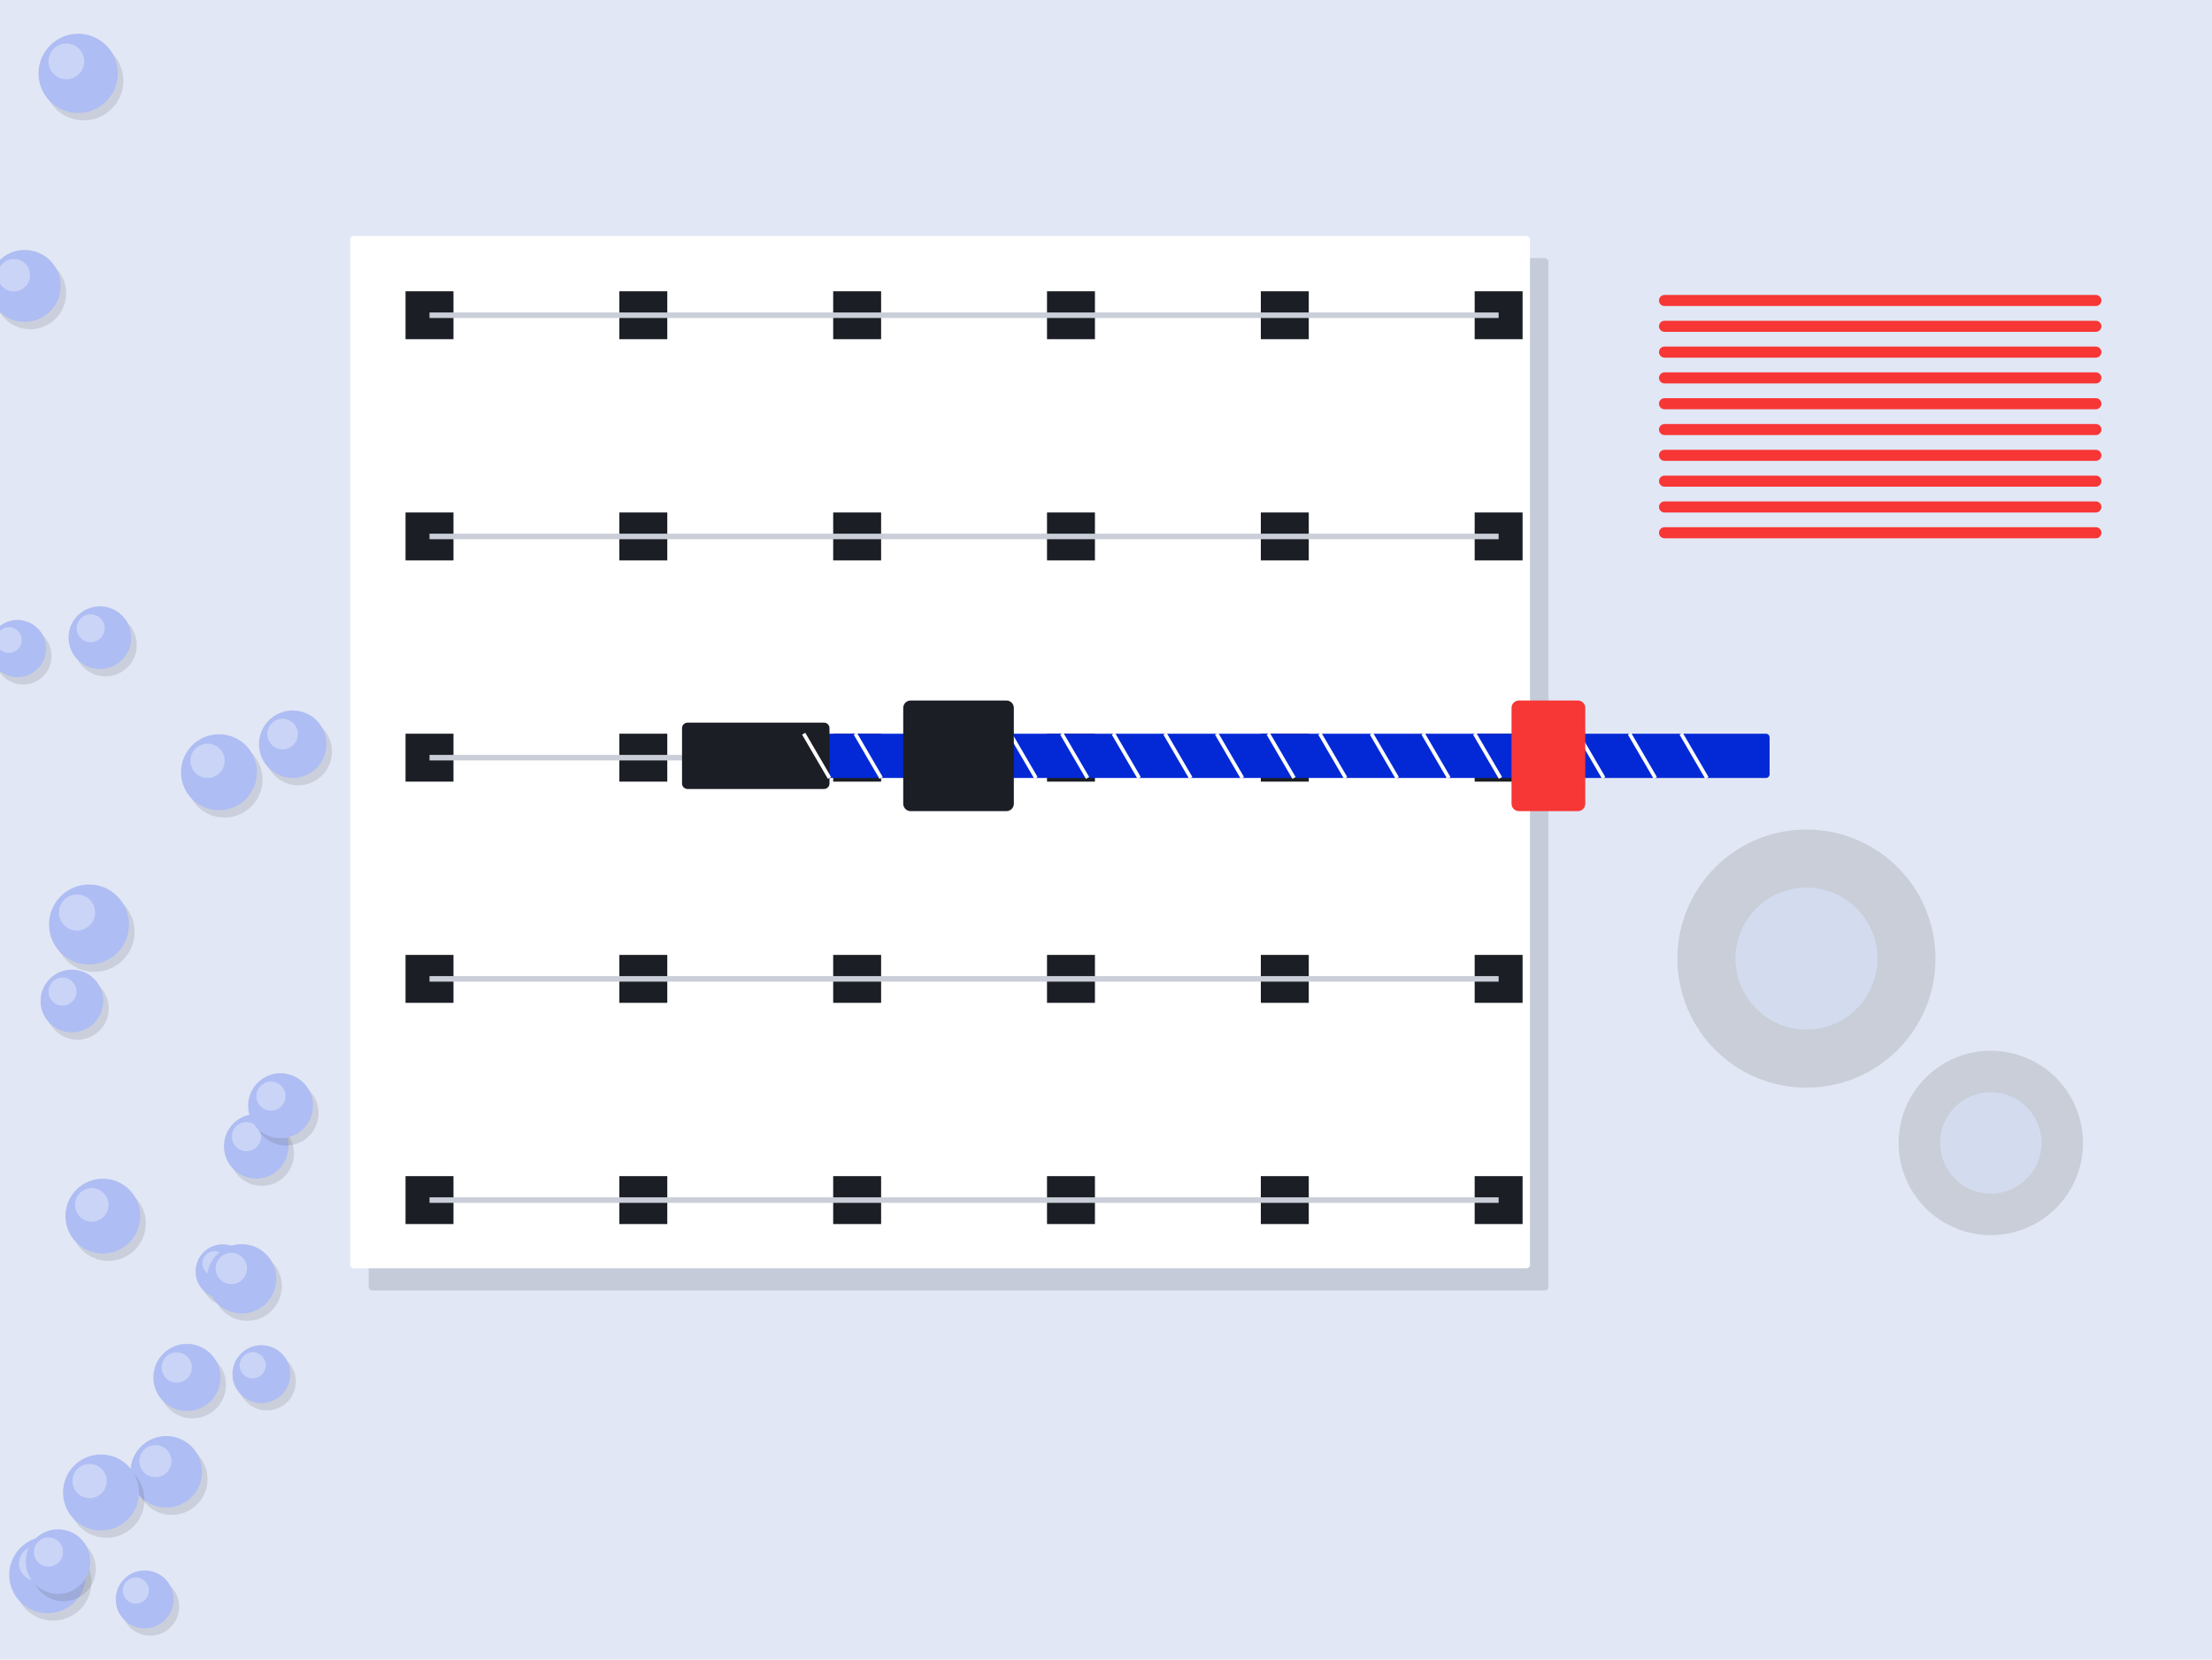
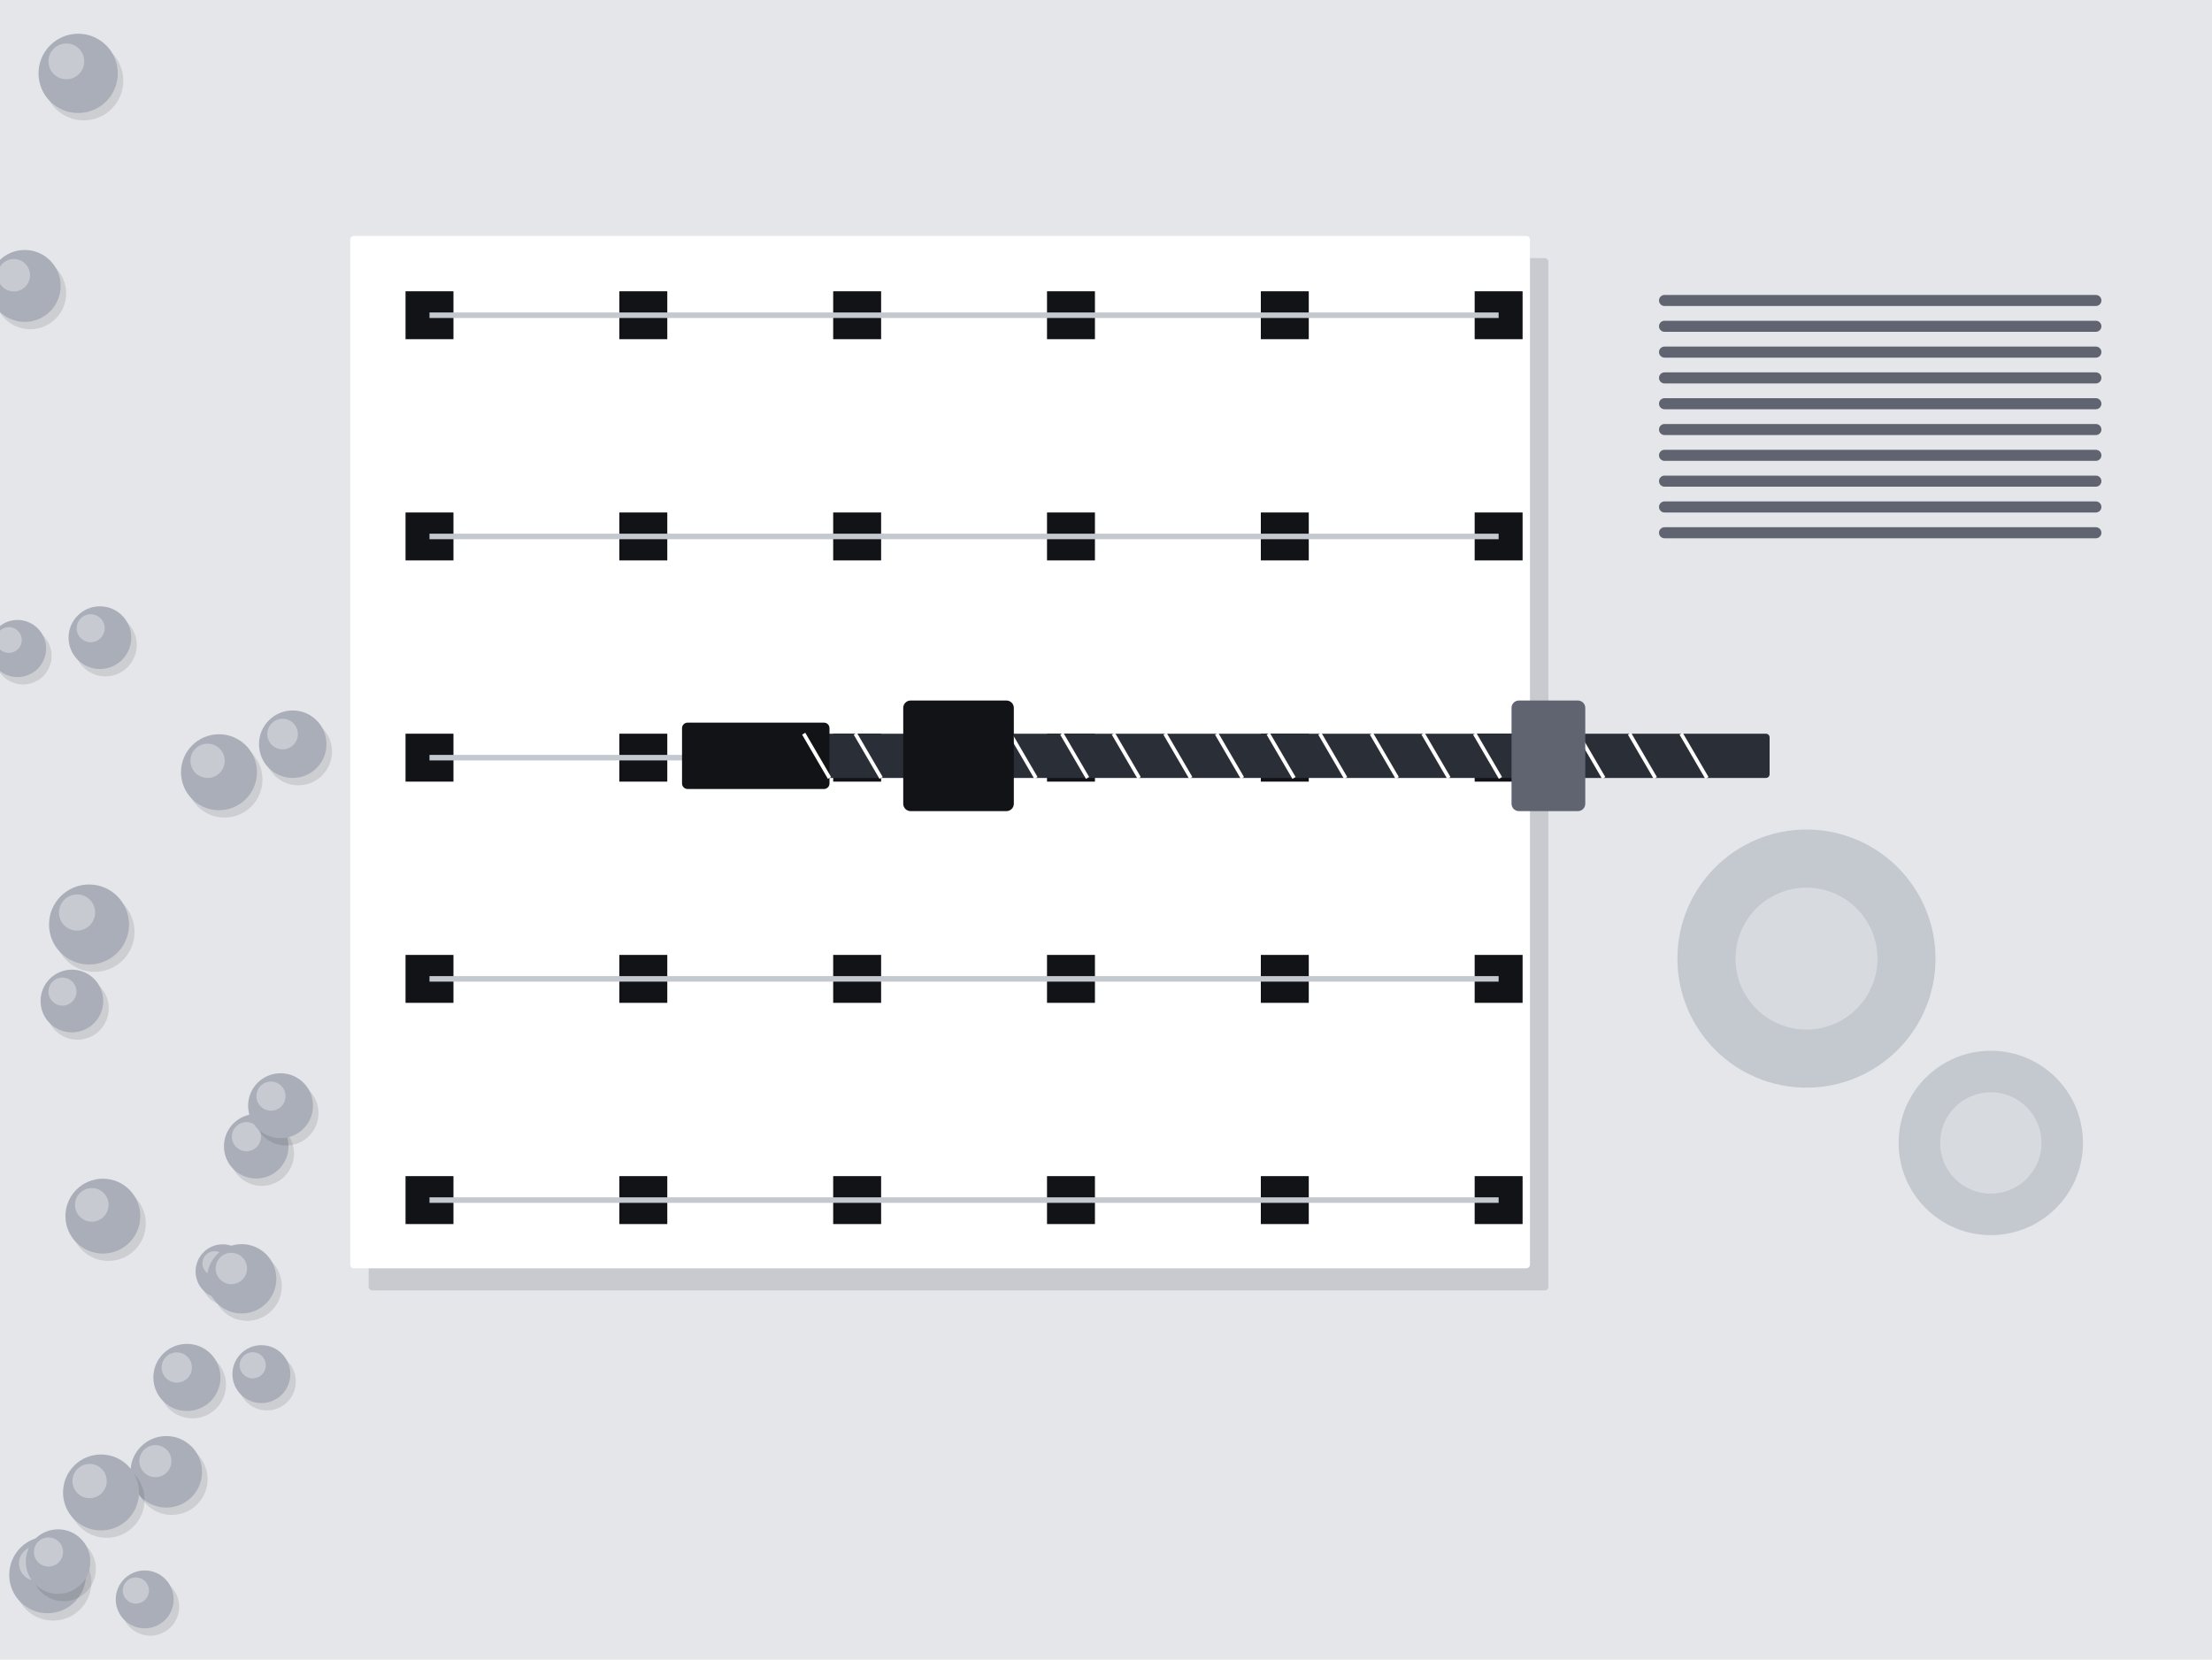
<svg xmlns="http://www.w3.org/2000/svg" viewBox="0 0 1200 900" width="1200" height="900" role="img" aria-label="Construction site with a tower crane and building materials">
  <defs>
    <pattern id="dots" width="24" height="24" patternUnits="userSpaceOnUse">
-       <circle cx="2" cy="2" r="1.4" fill="#C3CDE4" />
+       <circle cx="2" cy="2" r="1.4" fill="#C9CCD3" />
    </pattern>
  </defs>
-   <rect width="1200" height="900" fill="#ECF0F8" />
-   <rect x="0" y="0" width="1200" height="900" rx="0" fill="#E1E7F4" />
+   <rect width="1200" height="900" fill="#EEEFF2" />
+   <rect x="0" y="0" width="1200" height="900" rx="0" fill="#E4E6EA" />
  <rect x="200" y="140" width="640" height="560" rx="2" fill="rgba(27,30,36,.14)" />
  <rect x="190" y="128" width="640" height="560" rx="2" fill="#FFFFFF" />
-   <rect x="220" y="158" width="26" height="26" rx="0" fill="#1B1E24" />
-   <rect x="220" y="278" width="26" height="26" rx="0" fill="#1B1E24" />
-   <rect x="220" y="398" width="26" height="26" rx="0" fill="#1B1E24" />
-   <rect x="220" y="518" width="26" height="26" rx="0" fill="#1B1E24" />
-   <rect x="220" y="638" width="26" height="26" rx="0" fill="#1B1E24" />
-   <rect x="336" y="158" width="26" height="26" rx="0" fill="#1B1E24" />
-   <rect x="336" y="278" width="26" height="26" rx="0" fill="#1B1E24" />
-   <rect x="336" y="398" width="26" height="26" rx="0" fill="#1B1E24" />
-   <rect x="336" y="518" width="26" height="26" rx="0" fill="#1B1E24" />
-   <rect x="336" y="638" width="26" height="26" rx="0" fill="#1B1E24" />
-   <rect x="452" y="158" width="26" height="26" rx="0" fill="#1B1E24" />
-   <rect x="452" y="278" width="26" height="26" rx="0" fill="#1B1E24" />
-   <rect x="452" y="398" width="26" height="26" rx="0" fill="#1B1E24" />
-   <rect x="452" y="518" width="26" height="26" rx="0" fill="#1B1E24" />
-   <rect x="452" y="638" width="26" height="26" rx="0" fill="#1B1E24" />
-   <rect x="568" y="158" width="26" height="26" rx="0" fill="#1B1E24" />
-   <rect x="568" y="278" width="26" height="26" rx="0" fill="#1B1E24" />
-   <rect x="568" y="398" width="26" height="26" rx="0" fill="#1B1E24" />
-   <rect x="568" y="518" width="26" height="26" rx="0" fill="#1B1E24" />
-   <rect x="568" y="638" width="26" height="26" rx="0" fill="#1B1E24" />
-   <rect x="684" y="158" width="26" height="26" rx="0" fill="#1B1E24" />
-   <rect x="684" y="278" width="26" height="26" rx="0" fill="#1B1E24" />
-   <rect x="684" y="398" width="26" height="26" rx="0" fill="#1B1E24" />
-   <rect x="684" y="518" width="26" height="26" rx="0" fill="#1B1E24" />
-   <rect x="684" y="638" width="26" height="26" rx="0" fill="#1B1E24" />
-   <rect x="800" y="158" width="26" height="26" rx="0" fill="#1B1E24" />
-   <rect x="800" y="278" width="26" height="26" rx="0" fill="#1B1E24" />
-   <rect x="800" y="398" width="26" height="26" rx="0" fill="#1B1E24" />
-   <rect x="800" y="518" width="26" height="26" rx="0" fill="#1B1E24" />
-   <rect x="800" y="638" width="26" height="26" rx="0" fill="#1B1E24" />
-   <g stroke="#C9CED8" stroke-width="3">
+   <rect x="220" y="158" width="26" height="26" rx="0" fill="#111317" />
+   <rect x="220" y="278" width="26" height="26" rx="0" fill="#111317" />
+   <rect x="220" y="398" width="26" height="26" rx="0" fill="#111317" />
+   <rect x="220" y="518" width="26" height="26" rx="0" fill="#111317" />
+   <rect x="220" y="638" width="26" height="26" rx="0" fill="#111317" />
+   <rect x="336" y="158" width="26" height="26" rx="0" fill="#111317" />
+   <rect x="336" y="278" width="26" height="26" rx="0" fill="#111317" />
+   <rect x="336" y="398" width="26" height="26" rx="0" fill="#111317" />
+   <rect x="336" y="518" width="26" height="26" rx="0" fill="#111317" />
+   <rect x="336" y="638" width="26" height="26" rx="0" fill="#111317" />
+   <rect x="452" y="158" width="26" height="26" rx="0" fill="#111317" />
+   <rect x="452" y="278" width="26" height="26" rx="0" fill="#111317" />
+   <rect x="452" y="398" width="26" height="26" rx="0" fill="#111317" />
+   <rect x="452" y="518" width="26" height="26" rx="0" fill="#111317" />
+   <rect x="452" y="638" width="26" height="26" rx="0" fill="#111317" />
+   <rect x="568" y="158" width="26" height="26" rx="0" fill="#111317" />
+   <rect x="568" y="278" width="26" height="26" rx="0" fill="#111317" />
+   <rect x="568" y="398" width="26" height="26" rx="0" fill="#111317" />
+   <rect x="568" y="518" width="26" height="26" rx="0" fill="#111317" />
+   <rect x="568" y="638" width="26" height="26" rx="0" fill="#111317" />
+   <rect x="684" y="158" width="26" height="26" rx="0" fill="#111317" />
+   <rect x="684" y="278" width="26" height="26" rx="0" fill="#111317" />
+   <rect x="684" y="398" width="26" height="26" rx="0" fill="#111317" />
+   <rect x="684" y="518" width="26" height="26" rx="0" fill="#111317" />
+   <rect x="684" y="638" width="26" height="26" rx="0" fill="#111317" />
+   <rect x="800" y="158" width="26" height="26" rx="0" fill="#111317" />
+   <rect x="800" y="278" width="26" height="26" rx="0" fill="#111317" />
+   <rect x="800" y="398" width="26" height="26" rx="0" fill="#111317" />
+   <rect x="800" y="518" width="26" height="26" rx="0" fill="#111317" />
+   <rect x="800" y="638" width="26" height="26" rx="0" fill="#111317" />
+   <g stroke="#C4C8CF" stroke-width="3">
    <line x1="233" y1="171" x2="813" y2="171" />
    <line x1="233" y1="291" x2="813" y2="291" />
    <line x1="233" y1="411" x2="813" y2="411" />
    <line x1="233" y1="531" x2="813" y2="531" />
    <line x1="233" y1="651" x2="813" y2="651" />
  </g>
-   <rect x="900" y="160" width="240" height="6" rx="3" fill="#F73636" />
-   <rect x="900" y="174" width="240" height="6" rx="3" fill="#F73636" />
-   <rect x="900" y="188" width="240" height="6" rx="3" fill="#F73636" />
-   <rect x="900" y="202" width="240" height="6" rx="3" fill="#F73636" />
-   <rect x="900" y="216" width="240" height="6" rx="3" fill="#F73636" />
-   <rect x="900" y="230" width="240" height="6" rx="3" fill="#F73636" />
-   <rect x="900" y="244" width="240" height="6" rx="3" fill="#F73636" />
-   <rect x="900" y="258" width="240" height="6" rx="3" fill="#F73636" />
-   <rect x="900" y="272" width="240" height="6" rx="3" fill="#F73636" />
-   <rect x="900" y="286" width="240" height="6" rx="3" fill="#F73636" />
-   <circle cx="980" cy="520" r="70" fill="#C9CED8" />
-   <circle cx="980" cy="520" r="38.5" fill="#D3DCEE" />
-   <circle cx="1080" cy="620" r="50" fill="#C9CED8" />
-   <circle cx="1080" cy="620" r="27.5" fill="#D3DCEE" />
+   <rect x="900" y="160" width="240" height="6" rx="3" fill="#5F6470" />
+   <rect x="900" y="174" width="240" height="6" rx="3" fill="#5F6470" />
+   <rect x="900" y="188" width="240" height="6" rx="3" fill="#5F6470" />
+   <rect x="900" y="202" width="240" height="6" rx="3" fill="#5F6470" />
+   <rect x="900" y="216" width="240" height="6" rx="3" fill="#5F6470" />
+   <rect x="900" y="230" width="240" height="6" rx="3" fill="#5F6470" />
+   <rect x="900" y="244" width="240" height="6" rx="3" fill="#5F6470" />
+   <rect x="900" y="258" width="240" height="6" rx="3" fill="#5F6470" />
+   <rect x="900" y="272" width="240" height="6" rx="3" fill="#5F6470" />
+   <rect x="900" y="286" width="240" height="6" rx="3" fill="#5F6470" />
+   <circle cx="980" cy="520" r="70" fill="#C4C8CF" />
+   <circle cx="980" cy="520" r="38.5" fill="#D7DADF" />
+   <circle cx="1080" cy="620" r="50" fill="#C4C8CF" />
+   <circle cx="1080" cy="620" r="27.5" fill="#D7DADF" />
  <g>
-     <rect x="400" y="398" width="560" height="24" rx="2" fill="#0229D5" />
-     <rect x="370" y="392" width="80" height="36" rx="3" fill="#1B1E24" />
+     <rect x="400" y="398" width="560" height="24" rx="2" fill="#2A2E36" />
+     <rect x="370" y="392" width="80" height="36" rx="3" fill="#111317" />
    <line x1="436" y1="398" x2="450" y2="422" stroke="#fff" stroke-width="2" />
    <line x1="464" y1="398" x2="478" y2="422" stroke="#fff" stroke-width="2" />
    <line x1="492" y1="398" x2="506" y2="422" stroke="#fff" stroke-width="2" />
    <line x1="520" y1="398" x2="534" y2="422" stroke="#fff" stroke-width="2" />
    <line x1="548" y1="398" x2="562" y2="422" stroke="#fff" stroke-width="2" />
    <line x1="576" y1="398" x2="590" y2="422" stroke="#fff" stroke-width="2" />
    <line x1="604" y1="398" x2="618" y2="422" stroke="#fff" stroke-width="2" />
    <line x1="632" y1="398" x2="646" y2="422" stroke="#fff" stroke-width="2" />
    <line x1="660" y1="398" x2="674" y2="422" stroke="#fff" stroke-width="2" />
    <line x1="688" y1="398" x2="702" y2="422" stroke="#fff" stroke-width="2" />
    <line x1="716" y1="398" x2="730" y2="422" stroke="#fff" stroke-width="2" />
    <line x1="744" y1="398" x2="758" y2="422" stroke="#fff" stroke-width="2" />
    <line x1="772" y1="398" x2="786" y2="422" stroke="#fff" stroke-width="2" />
    <line x1="800" y1="398" x2="814" y2="422" stroke="#fff" stroke-width="2" />
    <line x1="828" y1="398" x2="842" y2="422" stroke="#fff" stroke-width="2" />
    <line x1="856" y1="398" x2="870" y2="422" stroke="#fff" stroke-width="2" />
    <line x1="884" y1="398" x2="898" y2="422" stroke="#fff" stroke-width="2" />
    <line x1="912" y1="398" x2="926" y2="422" stroke="#fff" stroke-width="2" />
-     <rect x="820" y="380" width="40" height="60" rx="4" fill="#F73636" />
+     <rect x="820" y="380" width="40" height="60" rx="4" fill="#5F6470" />
    <animateTransform attributeName="transform" type="rotate" values="0 520 410; 70 520 410; 0 520 410" dur="14s" repeatCount="indefinite" calcMode="spline" keyTimes="0;.5;1" keySplines=".45 0 .55 1; .45 0 .55 1" />
  </g>
-   <rect x="490" y="380" width="60" height="60" rx="4" fill="#1B1E24" />
+   <rect x="490" y="380" width="60" height="60" rx="4" fill="#111317" />
  <circle cx="16.4" cy="159.1" r="19.5" fill="rgba(27,30,36,.12)" />
-   <circle cx="13.4" cy="155.1" r="19.5" fill="#AEBDF3" />
+   <circle cx="13.4" cy="155.1" r="19.5" fill="#A9AEB8" />
  <circle cx="7.5" cy="149.3" r="8.8" fill="rgba(255,255,255,.35)" />
  <circle cx="28.8" cy="858.3" r="20.8" fill="rgba(27,30,36,.12)" />
-   <circle cx="25.8" cy="854.3" r="20.8" fill="#AEBDF3" />
+   <circle cx="25.8" cy="854.3" r="20.8" fill="#A9AEB8" />
  <circle cx="19.6" cy="848.1" r="9.3" fill="rgba(255,255,255,.35)" />
  <circle cx="121.8" cy="422.9" r="20.6" fill="rgba(27,30,36,.12)" />
-   <circle cx="118.8" cy="418.9" r="20.6" fill="#AEBDF3" />
+   <circle cx="118.8" cy="418.9" r="20.6" fill="#A9AEB8" />
  <circle cx="112.6" cy="412.7" r="9.3" fill="rgba(255,255,255,.35)" />
  <circle cx="42" cy="547" r="17" fill="rgba(27,30,36,.12)" />
-   <circle cx="39" cy="543" r="17" fill="#AEBDF3" />
+   <circle cx="39" cy="543" r="17" fill="#A9AEB8" />
  <circle cx="33.9" cy="537.9" r="7.6" fill="rgba(255,255,255,.35)" />
  <circle cx="81.5" cy="871.6" r="15.7" fill="rgba(27,30,36,.12)" />
-   <circle cx="78.5" cy="867.6" r="15.7" fill="#AEBDF3" />
+   <circle cx="78.5" cy="867.6" r="15.7" fill="#A9AEB8" />
  <circle cx="73.7" cy="862.8" r="7.1" fill="rgba(255,255,255,.35)" />
  <circle cx="123.8" cy="693.7" r="14.7" fill="rgba(27,30,36,.12)" />
-   <circle cx="120.8" cy="689.7" r="14.7" fill="#AEBDF3" />
+   <circle cx="120.8" cy="689.7" r="14.7" fill="#A9AEB8" />
  <circle cx="116.4" cy="685.3" r="6.6" fill="rgba(255,255,255,.35)" />
  <circle cx="161.8" cy="407.7" r="18.3" fill="rgba(27,30,36,.12)" />
-   <circle cx="158.8" cy="403.7" r="18.3" fill="#AEBDF3" />
+   <circle cx="158.8" cy="403.7" r="18.3" fill="#A9AEB8" />
  <circle cx="153.3" cy="398.2" r="8.3" fill="rgba(255,255,255,.35)" />
  <circle cx="51.3" cy="505.5" r="21.7" fill="rgba(27,30,36,.12)" />
-   <circle cx="48.3" cy="501.5" r="21.7" fill="#AEBDF3" />
+   <circle cx="48.3" cy="501.5" r="21.7" fill="#A9AEB8" />
  <circle cx="41.8" cy="495" r="9.8" fill="rgba(255,255,255,.35)" />
  <circle cx="58.8" cy="663.7" r="20.3" fill="rgba(27,30,36,.12)" />
-   <circle cx="55.8" cy="659.7" r="20.3" fill="#AEBDF3" />
+   <circle cx="55.8" cy="659.7" r="20.3" fill="#A9AEB8" />
  <circle cx="49.8" cy="653.6" r="9.1" fill="rgba(255,255,255,.35)" />
  <circle cx="142" cy="625.8" r="17.5" fill="rgba(27,30,36,.12)" />
-   <circle cx="139" cy="621.8" r="17.5" fill="#AEBDF3" />
+   <circle cx="139" cy="621.8" r="17.5" fill="#A9AEB8" />
  <circle cx="133.7" cy="616.6" r="7.9" fill="rgba(255,255,255,.35)" />
  <circle cx="57.2" cy="349.9" r="17" fill="rgba(27,30,36,.12)" />
-   <circle cx="54.2" cy="345.9" r="17" fill="#AEBDF3" />
+   <circle cx="54.2" cy="345.9" r="17" fill="#A9AEB8" />
  <circle cx="49.2" cy="340.8" r="7.6" fill="rgba(255,255,255,.35)" />
  <circle cx="144.8" cy="749.4" r="15.7" fill="rgba(27,30,36,.12)" />
-   <circle cx="141.8" cy="745.4" r="15.7" fill="#AEBDF3" />
+   <circle cx="141.8" cy="745.4" r="15.7" fill="#A9AEB8" />
  <circle cx="137.1" cy="740.6" r="7.1" fill="rgba(255,255,255,.35)" />
  <circle cx="45.4" cy="43.8" r="21.5" fill="rgba(27,30,36,.12)" />
-   <circle cx="42.4" cy="39.8" r="21.5" fill="#AEBDF3" />
+   <circle cx="42.4" cy="39.8" r="21.5" fill="#A9AEB8" />
  <circle cx="36" cy="33.3" r="9.7" fill="rgba(255,255,255,.35)" />
  <circle cx="12.5" cy="355.8" r="15.5" fill="rgba(27,30,36,.12)" />
-   <circle cx="9.5" cy="351.8" r="15.5" fill="#AEBDF3" />
+   <circle cx="9.5" cy="351.8" r="15.5" fill="#A9AEB8" />
  <circle cx="4.8" cy="347.2" r="7" fill="rgba(255,255,255,.35)" />
  <circle cx="34.5" cy="851.1" r="17.5" fill="rgba(27,30,36,.12)" />
-   <circle cx="31.5" cy="847.1" r="17.5" fill="#AEBDF3" />
+   <circle cx="31.5" cy="847.1" r="17.5" fill="#A9AEB8" />
  <circle cx="26.3" cy="841.9" r="7.9" fill="rgba(255,255,255,.35)" />
  <circle cx="104.4" cy="751.2" r="18.2" fill="rgba(27,30,36,.12)" />
-   <circle cx="101.4" cy="747.2" r="18.2" fill="#AEBDF3" />
+   <circle cx="101.4" cy="747.2" r="18.2" fill="#A9AEB8" />
  <circle cx="95.9" cy="741.8" r="8.2" fill="rgba(255,255,255,.35)" />
  <circle cx="134.1" cy="697.7" r="18.8" fill="rgba(27,30,36,.12)" />
-   <circle cx="131.1" cy="693.7" r="18.8" fill="#AEBDF3" />
+   <circle cx="131.1" cy="693.7" r="18.8" fill="#A9AEB8" />
  <circle cx="125.5" cy="688.1" r="8.5" fill="rgba(255,255,255,.35)" />
  <circle cx="93.2" cy="802.4" r="19.4" fill="rgba(27,30,36,.12)" />
-   <circle cx="90.2" cy="798.4" r="19.4" fill="#AEBDF3" />
+   <circle cx="90.2" cy="798.4" r="19.4" fill="#A9AEB8" />
  <circle cx="84.3" cy="792.6" r="8.7" fill="rgba(255,255,255,.35)" />
  <circle cx="57.8" cy="813.6" r="20.6" fill="rgba(27,30,36,.12)" />
-   <circle cx="54.8" cy="809.6" r="20.6" fill="#AEBDF3" />
+   <circle cx="54.8" cy="809.6" r="20.6" fill="#A9AEB8" />
  <circle cx="48.6" cy="803.4" r="9.3" fill="rgba(255,255,255,.35)" />
  <circle cx="155.2" cy="603.8" r="17.6" fill="rgba(27,30,36,.12)" />
-   <circle cx="152.2" cy="599.8" r="17.6" fill="#AEBDF3" />
+   <circle cx="152.2" cy="599.8" r="17.6" fill="#A9AEB8" />
  <circle cx="147" cy="594.6" r="7.9" fill="rgba(255,255,255,.35)" />
</svg>
